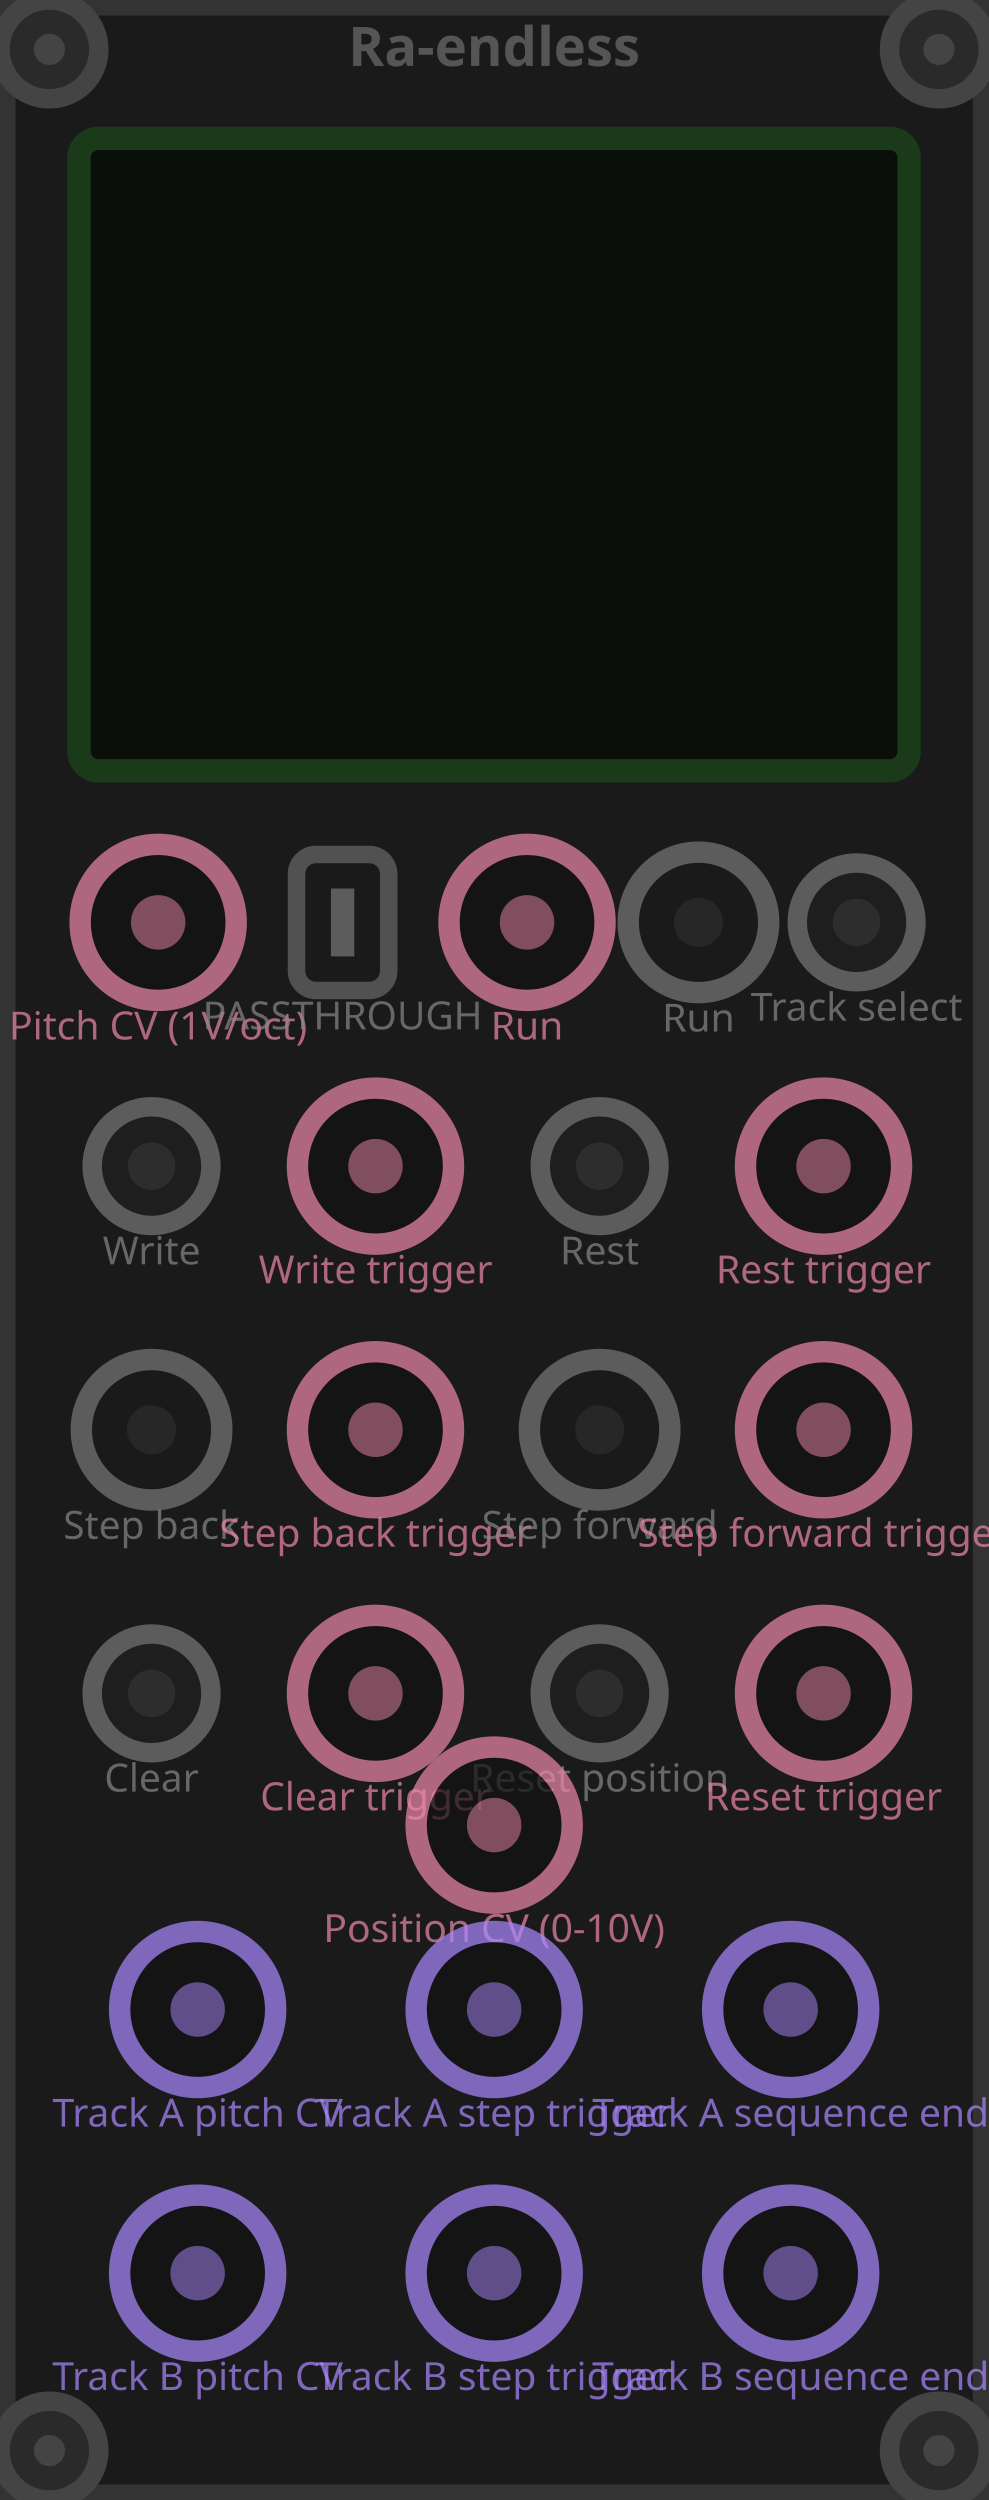
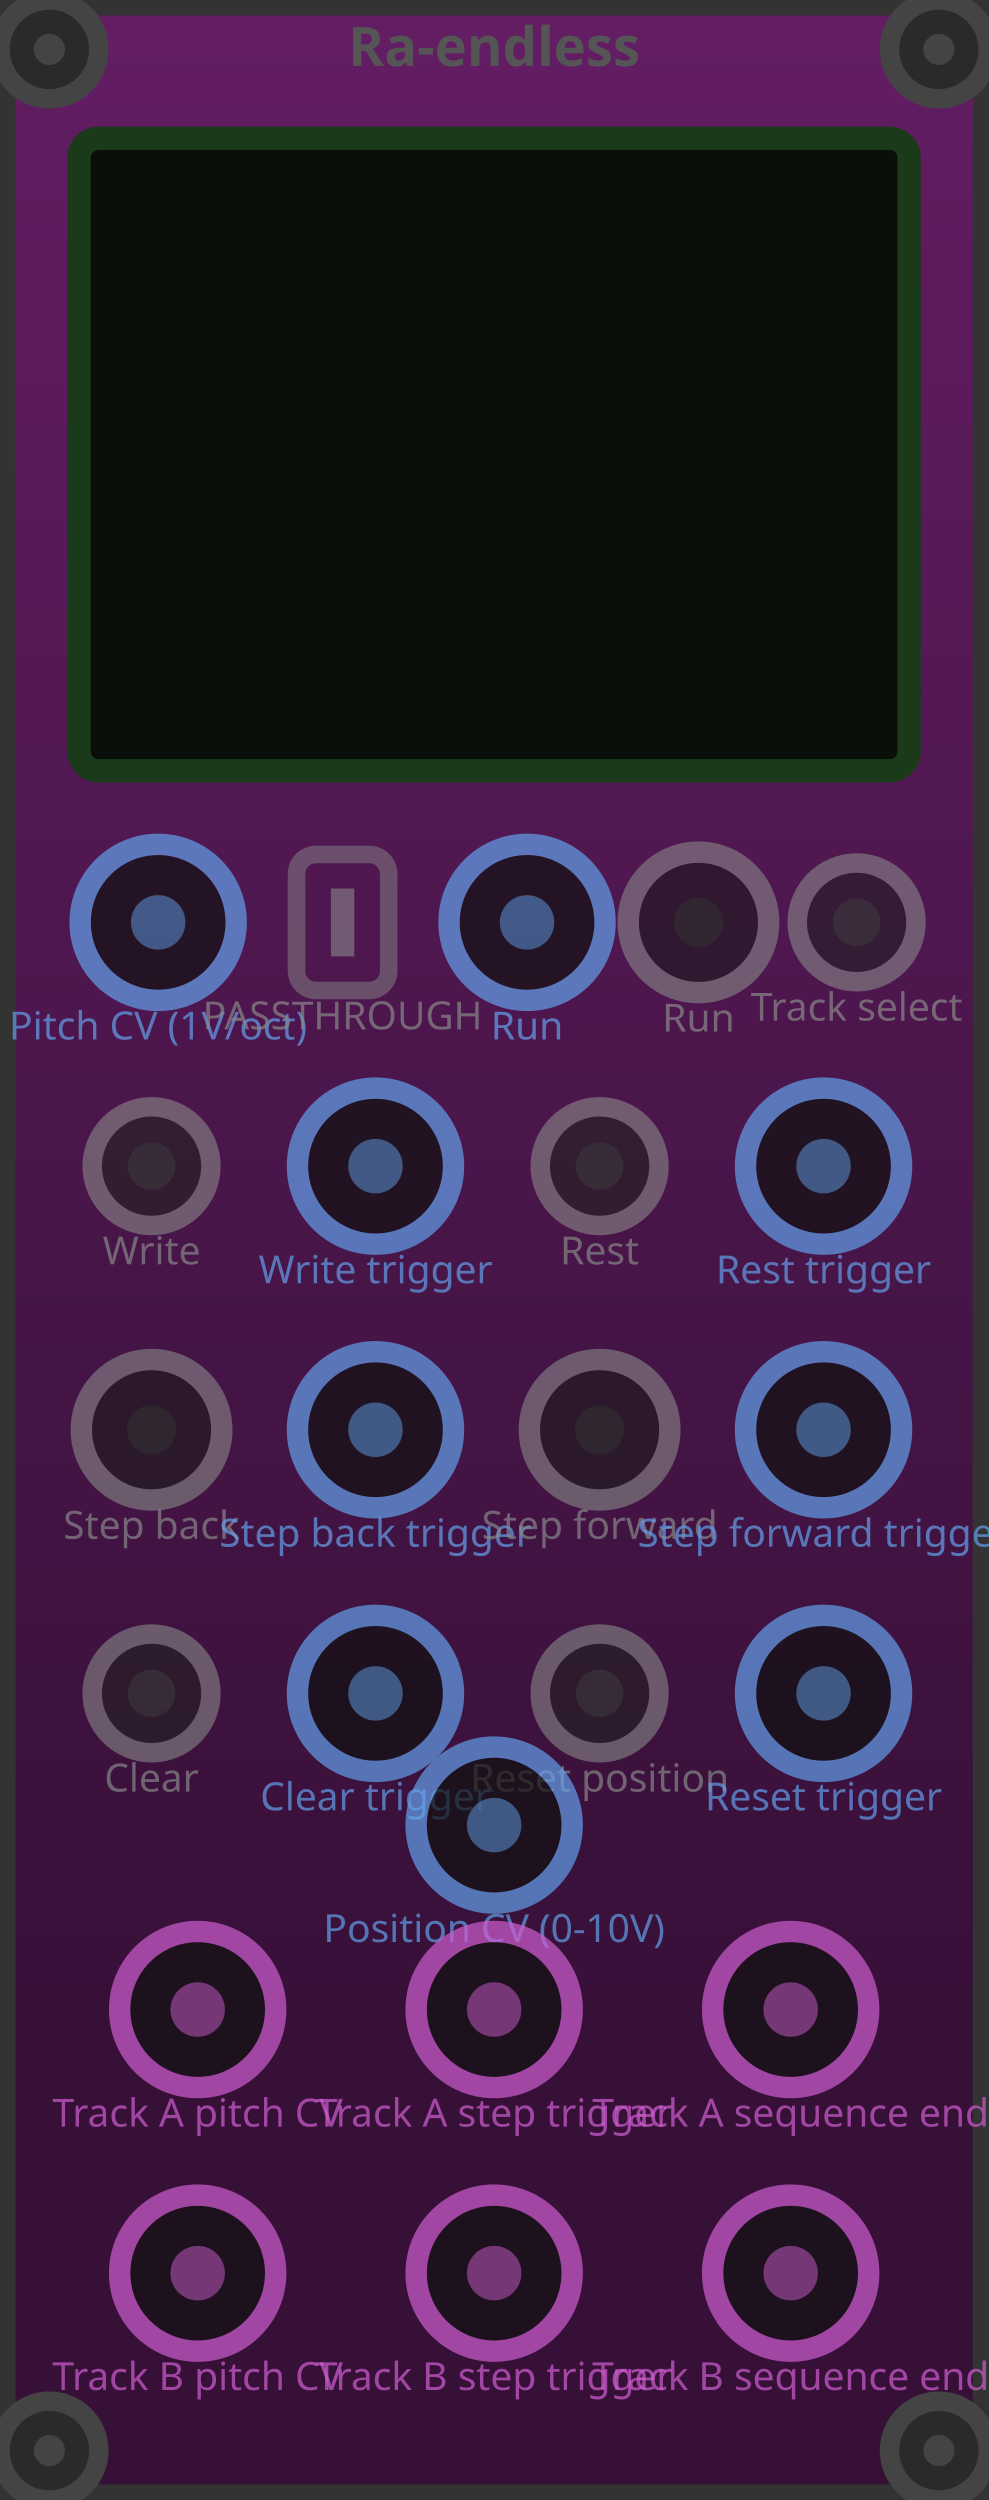
<svg xmlns="http://www.w3.org/2000/svg" viewBox="0 0 50.80 128.5" width="50.80mm" height="128.5mm">
-   <rect width="50.80" height="128.5" fill="#1a1a1a" />
+   <defs>
+     <linearGradient id="bg" x1="0" y1="0" x2="0" y2="1">
+       <stop offset="0%" stop-color="#631D64" />
+       <stop offset="80%" stop-color="#371038" />
+       <stop offset="100%" stop-color="#371038" />
+     </linearGradient>
+   </defs>
+   <rect width="50.80" height="128.5" fill="url(#bg)" />
  <rect x="0.3" y="0.3" width="50.20" height="127.9" fill="none" stroke="#333" stroke-width="1" />
  <circle cx="2.54" cy="2.54" r="2.54" fill="#2a2a2a" stroke="#444" stroke-width="1" />
  <circle cx="2.54" cy="2.54" r="0.8" fill="#444" />
  <circle cx="2.54" cy="125.96" r="2.54" fill="#2a2a2a" stroke="#444" stroke-width="1" />
  <circle cx="2.54" cy="125.96" r="0.8" fill="#444" />
  <circle cx="48.26" cy="2.54" r="2.54" fill="#2a2a2a" stroke="#444" stroke-width="1" />
  <circle cx="48.26" cy="2.54" r="0.8" fill="#444" />
  <circle cx="48.26" cy="125.96" r="2.54" fill="#2a2a2a" stroke="#444" stroke-width="1" />
  <circle cx="48.26" cy="125.96" r="0.8" fill="#444" />
  <text x="25.40" y="3.39" fill="#555" font-family="sans-serif" font-size="2.8" text-anchor="middle" font-weight="bold">Ra-endless</text>
  <rect x="4.06" y="7.11" width="42.67" height="32.51" rx="1" fill="#0a0f0a" stroke="#1a3a1a" stroke-width="1.2" />
-   <circle cx="8.13" cy="47.41" r="4.01" fill="#111" stroke="#EE88AA" stroke-width="1.1" opacity="0.7" />
-   <circle cx="8.13" cy="47.41" r="1.40" fill="#EE88AA" opacity="0.5" />
-   <text x="8.13" y="53.43" fill="#EE88AA" font-family="sans-serif" font-size="2.0" text-anchor="middle" opacity="0.7">Pitch CV (1V/oct)</text>
+   <circle cx="8.13" cy="47.41" r="4.01" fill="#111" stroke="#62a0ea" stroke-width="1.1" opacity="0.7" />
+   <circle cx="8.13" cy="47.41" r="1.40" fill="#62a0ea" opacity="0.5" />
+   <text x="8.13" y="53.43" fill="#62a0ea" font-family="sans-serif" font-size="2.0" text-anchor="middle" opacity="0.7">Pitch CV (1V/oct)</text>
  <rect x="15.24" y="43.92" width="4.74" height="6.99" rx="1" fill="none" stroke="#888" stroke-width="0.9" opacity="0.5" />
  <line x1="17.61" y1="49.16" x2="17.61" y2="45.67" stroke="#888" stroke-width="1.2" opacity="0.6" />
  <text x="17.61" y="52.91" fill="#888" font-family="sans-serif" font-size="2.0" text-anchor="middle" opacity="0.7">PASSTHROUGH</text>
-   <circle cx="27.09" cy="47.41" r="4.01" fill="#111" stroke="#EE88AA" stroke-width="1.1" opacity="0.7" />
-   <circle cx="27.09" cy="47.41" r="1.40" fill="#EE88AA" opacity="0.5" />
-   <text x="27.09" y="53.43" fill="#EE88AA" font-family="sans-serif" font-size="2.0" text-anchor="middle" opacity="0.7">Run</text>
+   <circle cx="27.09" cy="47.41" r="4.01" fill="#111" stroke="#62a0ea" stroke-width="1.1" opacity="0.7" />
+   <circle cx="27.09" cy="47.41" r="1.40" fill="#62a0ea" opacity="0.5" />
+   <text x="27.09" y="53.43" fill="#62a0ea" font-family="sans-serif" font-size="2.0" text-anchor="middle" opacity="0.7">Run</text>
  <circle cx="35.90" cy="47.41" r="3.61" fill="#1a1a1a" stroke="#888" stroke-width="1.1" opacity="0.6" />
  <circle cx="35.90" cy="47.41" r="1.26" fill="#333" opacity="0.5" />
  <text x="35.90" y="53.02" fill="#888" font-family="sans-serif" font-size="2.0" text-anchor="middle" opacity="0.7">Run</text>
  <circle cx="44.03" cy="47.41" r="3.05" fill="#222" stroke="#888" stroke-width="1" opacity="0.6" />
  <circle cx="44.03" cy="47.41" r="1.22" fill="#444" opacity="0.4" />
  <text x="44.03" y="52.46" fill="#888" font-family="sans-serif" font-size="2.0" text-anchor="middle" opacity="0.7">Track select</text>
  <circle cx="7.79" cy="59.94" r="3.05" fill="#222" stroke="#888" stroke-width="1" opacity="0.6" />
  <circle cx="7.79" cy="59.94" r="1.22" fill="#444" opacity="0.4" />
  <text x="7.79" y="64.99" fill="#888" font-family="sans-serif" font-size="2.0" text-anchor="middle" opacity="0.7">Write</text>
-   <circle cx="19.30" cy="59.94" r="4.01" fill="#111" stroke="#EE88AA" stroke-width="1.1" opacity="0.7" />
-   <circle cx="19.30" cy="59.94" r="1.40" fill="#EE88AA" opacity="0.5" />
-   <text x="19.30" y="65.96" fill="#EE88AA" font-family="sans-serif" font-size="2.0" text-anchor="middle" opacity="0.7">Write trigger</text>
+   <circle cx="19.30" cy="59.94" r="4.01" fill="#111" stroke="#62a0ea" stroke-width="1.1" opacity="0.7" />
+   <circle cx="19.30" cy="59.94" r="1.40" fill="#62a0ea" opacity="0.5" />
+   <text x="19.30" y="65.96" fill="#62a0ea" font-family="sans-serif" font-size="2.0" text-anchor="middle" opacity="0.7">Write trigger</text>
  <circle cx="30.82" cy="59.94" r="3.05" fill="#222" stroke="#888" stroke-width="1" opacity="0.6" />
  <circle cx="30.82" cy="59.94" r="1.22" fill="#444" opacity="0.4" />
  <text x="30.82" y="64.99" fill="#888" font-family="sans-serif" font-size="2.0" text-anchor="middle" opacity="0.7">Rest</text>
-   <circle cx="42.33" cy="59.94" r="4.01" fill="#111" stroke="#EE88AA" stroke-width="1.1" opacity="0.7" />
-   <circle cx="42.33" cy="59.94" r="1.40" fill="#EE88AA" opacity="0.5" />
-   <text x="42.33" y="65.96" fill="#EE88AA" font-family="sans-serif" font-size="2.0" text-anchor="middle" opacity="0.7">Rest trigger</text>
+   <circle cx="42.33" cy="59.94" r="4.01" fill="#111" stroke="#62a0ea" stroke-width="1.1" opacity="0.7" />
+   <circle cx="42.33" cy="59.94" r="1.40" fill="#62a0ea" opacity="0.5" />
+   <text x="42.33" y="65.96" fill="#62a0ea" font-family="sans-serif" font-size="2.0" text-anchor="middle" opacity="0.7">Rest trigger</text>
  <circle cx="7.79" cy="73.49" r="3.61" fill="#1a1a1a" stroke="#888" stroke-width="1.1" opacity="0.6" />
  <circle cx="7.79" cy="73.49" r="1.26" fill="#333" opacity="0.5" />
  <text x="7.79" y="79.10" fill="#888" font-family="sans-serif" font-size="2.0" text-anchor="middle" opacity="0.7">Step back</text>
-   <circle cx="19.30" cy="73.49" r="4.01" fill="#111" stroke="#EE88AA" stroke-width="1.1" opacity="0.7" />
-   <circle cx="19.30" cy="73.49" r="1.40" fill="#EE88AA" opacity="0.5" />
-   <text x="19.30" y="79.50" fill="#EE88AA" font-family="sans-serif" font-size="2.0" text-anchor="middle" opacity="0.7">Step back trigger</text>
+   <circle cx="19.30" cy="73.49" r="4.01" fill="#111" stroke="#62a0ea" stroke-width="1.1" opacity="0.7" />
+   <circle cx="19.30" cy="73.49" r="1.40" fill="#62a0ea" opacity="0.5" />
+   <text x="19.30" y="79.50" fill="#62a0ea" font-family="sans-serif" font-size="2.0" text-anchor="middle" opacity="0.7">Step back trigger</text>
  <circle cx="30.82" cy="73.49" r="3.61" fill="#1a1a1a" stroke="#888" stroke-width="1.1" opacity="0.6" />
  <circle cx="30.82" cy="73.49" r="1.26" fill="#333" opacity="0.5" />
  <text x="30.82" y="79.10" fill="#888" font-family="sans-serif" font-size="2.0" text-anchor="middle" opacity="0.7">Step forward</text>
-   <circle cx="42.33" cy="73.49" r="4.01" fill="#111" stroke="#EE88AA" stroke-width="1.1" opacity="0.7" />
-   <circle cx="42.33" cy="73.49" r="1.40" fill="#EE88AA" opacity="0.5" />
-   <text x="42.33" y="79.50" fill="#EE88AA" font-family="sans-serif" font-size="2.0" text-anchor="middle" opacity="0.7">Step forward trigger</text>
+   <circle cx="42.33" cy="73.49" r="4.01" fill="#111" stroke="#62a0ea" stroke-width="1.1" opacity="0.7" />
+   <circle cx="42.33" cy="73.49" r="1.40" fill="#62a0ea" opacity="0.5" />
+   <text x="42.33" y="79.50" fill="#62a0ea" font-family="sans-serif" font-size="2.0" text-anchor="middle" opacity="0.7">Step forward trigger</text>
  <circle cx="7.79" cy="87.04" r="3.05" fill="#222" stroke="#888" stroke-width="1" opacity="0.6" />
  <circle cx="7.79" cy="87.04" r="1.22" fill="#444" opacity="0.4" />
  <text x="7.79" y="92.09" fill="#888" font-family="sans-serif" font-size="2.0" text-anchor="middle" opacity="0.7">Clear</text>
-   <circle cx="19.30" cy="87.04" r="4.01" fill="#111" stroke="#EE88AA" stroke-width="1.1" opacity="0.7" />
-   <circle cx="19.30" cy="87.04" r="1.40" fill="#EE88AA" opacity="0.5" />
-   <text x="19.30" y="93.05" fill="#EE88AA" font-family="sans-serif" font-size="2.0" text-anchor="middle" opacity="0.7">Clear trigger</text>
+   <circle cx="19.30" cy="87.04" r="4.01" fill="#111" stroke="#62a0ea" stroke-width="1.1" opacity="0.7" />
+   <circle cx="19.30" cy="87.04" r="1.40" fill="#62a0ea" opacity="0.5" />
+   <text x="19.30" y="93.05" fill="#62a0ea" font-family="sans-serif" font-size="2.0" text-anchor="middle" opacity="0.7">Clear trigger</text>
  <circle cx="30.82" cy="87.04" r="3.05" fill="#222" stroke="#888" stroke-width="1" opacity="0.6" />
  <circle cx="30.82" cy="87.04" r="1.22" fill="#444" opacity="0.4" />
  <text x="30.82" y="92.09" fill="#888" font-family="sans-serif" font-size="2.0" text-anchor="middle" opacity="0.7">Reset position</text>
-   <circle cx="42.33" cy="87.04" r="4.01" fill="#111" stroke="#EE88AA" stroke-width="1.1" opacity="0.7" />
-   <circle cx="42.33" cy="87.04" r="1.40" fill="#EE88AA" opacity="0.5" />
-   <text x="42.33" y="93.05" fill="#EE88AA" font-family="sans-serif" font-size="2.0" text-anchor="middle" opacity="0.7">Reset trigger</text>
-   <circle cx="25.40" cy="93.81" r="4.01" fill="#111" stroke="#EE88AA" stroke-width="1.1" opacity="0.7" />
-   <circle cx="25.40" cy="93.81" r="1.40" fill="#EE88AA" opacity="0.5" />
-   <text x="25.40" y="99.82" fill="#EE88AA" font-family="sans-serif" font-size="2.0" text-anchor="middle" opacity="0.7">Position CV (0-10V)</text>
-   <circle cx="10.16" cy="103.29" r="4.01" fill="#111" stroke="#AA88FF" stroke-width="1.1" opacity="0.7" />
-   <circle cx="10.16" cy="103.29" r="1.40" fill="#AA88FF" opacity="0.5" />
-   <text x="10.16" y="109.31" fill="#AA88FF" font-family="sans-serif" font-size="2.0" text-anchor="middle" opacity="0.7">Track A pitch CV</text>
-   <circle cx="25.40" cy="103.29" r="4.01" fill="#111" stroke="#AA88FF" stroke-width="1.1" opacity="0.7" />
-   <circle cx="25.40" cy="103.29" r="1.40" fill="#AA88FF" opacity="0.5" />
-   <text x="25.40" y="109.31" fill="#AA88FF" font-family="sans-serif" font-size="2.0" text-anchor="middle" opacity="0.7">Track A step trigger</text>
-   <circle cx="40.64" cy="103.29" r="4.01" fill="#111" stroke="#AA88FF" stroke-width="1.1" opacity="0.7" />
-   <circle cx="40.64" cy="103.29" r="1.40" fill="#AA88FF" opacity="0.5" />
-   <text x="40.64" y="109.31" fill="#AA88FF" font-family="sans-serif" font-size="2.0" text-anchor="middle" opacity="0.7">Track A sequence end</text>
-   <circle cx="10.16" cy="116.84" r="4.01" fill="#111" stroke="#AA88FF" stroke-width="1.1" opacity="0.7" />
-   <circle cx="10.16" cy="116.84" r="1.40" fill="#AA88FF" opacity="0.5" />
-   <text x="10.16" y="122.85" fill="#AA88FF" font-family="sans-serif" font-size="2.0" text-anchor="middle" opacity="0.7">Track B pitch CV</text>
-   <circle cx="25.40" cy="116.84" r="4.01" fill="#111" stroke="#AA88FF" stroke-width="1.1" opacity="0.7" />
-   <circle cx="25.40" cy="116.84" r="1.40" fill="#AA88FF" opacity="0.5" />
-   <text x="25.40" y="122.85" fill="#AA88FF" font-family="sans-serif" font-size="2.0" text-anchor="middle" opacity="0.7">Track B step trigger</text>
-   <circle cx="40.64" cy="116.84" r="4.01" fill="#111" stroke="#AA88FF" stroke-width="1.1" opacity="0.7" />
-   <circle cx="40.64" cy="116.84" r="1.40" fill="#AA88FF" opacity="0.5" />
-   <text x="40.64" y="122.85" fill="#AA88FF" font-family="sans-serif" font-size="2.0" text-anchor="middle" opacity="0.7">Track B sequence end</text>
+   <circle cx="42.33" cy="87.04" r="4.01" fill="#111" stroke="#62a0ea" stroke-width="1.1" opacity="0.7" />
+   <circle cx="42.33" cy="87.04" r="1.40" fill="#62a0ea" opacity="0.5" />
+   <text x="42.33" y="93.05" fill="#62a0ea" font-family="sans-serif" font-size="2.0" text-anchor="middle" opacity="0.7">Reset trigger</text>
+   <circle cx="25.40" cy="93.81" r="4.01" fill="#111" stroke="#62a0ea" stroke-width="1.1" opacity="0.7" />
+   <circle cx="25.40" cy="93.81" r="1.40" fill="#62a0ea" opacity="0.5" />
+   <text x="25.40" y="99.82" fill="#62a0ea" font-family="sans-serif" font-size="2.0" text-anchor="middle" opacity="0.7">Position CV (0-10V)</text>
+   <circle cx="10.16" cy="103.29" r="4.01" fill="#111" stroke="#CF5DD0" stroke-width="1.1" opacity="0.7" />
+   <circle cx="10.16" cy="103.29" r="1.40" fill="#CF5DD0" opacity="0.5" />
+   <text x="10.16" y="109.31" fill="#CF5DD0" font-family="sans-serif" font-size="2.0" text-anchor="middle" opacity="0.7">Track A pitch CV</text>
+   <circle cx="25.40" cy="103.29" r="4.01" fill="#111" stroke="#CF5DD0" stroke-width="1.1" opacity="0.7" />
+   <circle cx="25.40" cy="103.29" r="1.40" fill="#CF5DD0" opacity="0.5" />
+   <text x="25.40" y="109.31" fill="#CF5DD0" font-family="sans-serif" font-size="2.0" text-anchor="middle" opacity="0.7">Track A step trigger</text>
+   <circle cx="40.64" cy="103.29" r="4.01" fill="#111" stroke="#CF5DD0" stroke-width="1.1" opacity="0.7" />
+   <circle cx="40.64" cy="103.29" r="1.40" fill="#CF5DD0" opacity="0.5" />
+   <text x="40.64" y="109.31" fill="#CF5DD0" font-family="sans-serif" font-size="2.0" text-anchor="middle" opacity="0.7">Track A sequence end</text>
+   <circle cx="10.16" cy="116.84" r="4.01" fill="#111" stroke="#CF5DD0" stroke-width="1.1" opacity="0.7" />
+   <circle cx="10.16" cy="116.84" r="1.40" fill="#CF5DD0" opacity="0.5" />
+   <text x="10.16" y="122.85" fill="#CF5DD0" font-family="sans-serif" font-size="2.0" text-anchor="middle" opacity="0.7">Track B pitch CV</text>
+   <circle cx="25.40" cy="116.84" r="4.01" fill="#111" stroke="#CF5DD0" stroke-width="1.1" opacity="0.7" />
+   <circle cx="25.40" cy="116.84" r="1.40" fill="#CF5DD0" opacity="0.5" />
+   <text x="25.40" y="122.85" fill="#CF5DD0" font-family="sans-serif" font-size="2.0" text-anchor="middle" opacity="0.7">Track B step trigger</text>
+   <circle cx="40.64" cy="116.84" r="4.01" fill="#111" stroke="#CF5DD0" stroke-width="1.1" opacity="0.7" />
+   <circle cx="40.64" cy="116.84" r="1.40" fill="#CF5DD0" opacity="0.5" />
+   <text x="40.64" y="122.85" fill="#CF5DD0" font-family="sans-serif" font-size="2.0" text-anchor="middle" opacity="0.7">Track B sequence end</text>
</svg>
